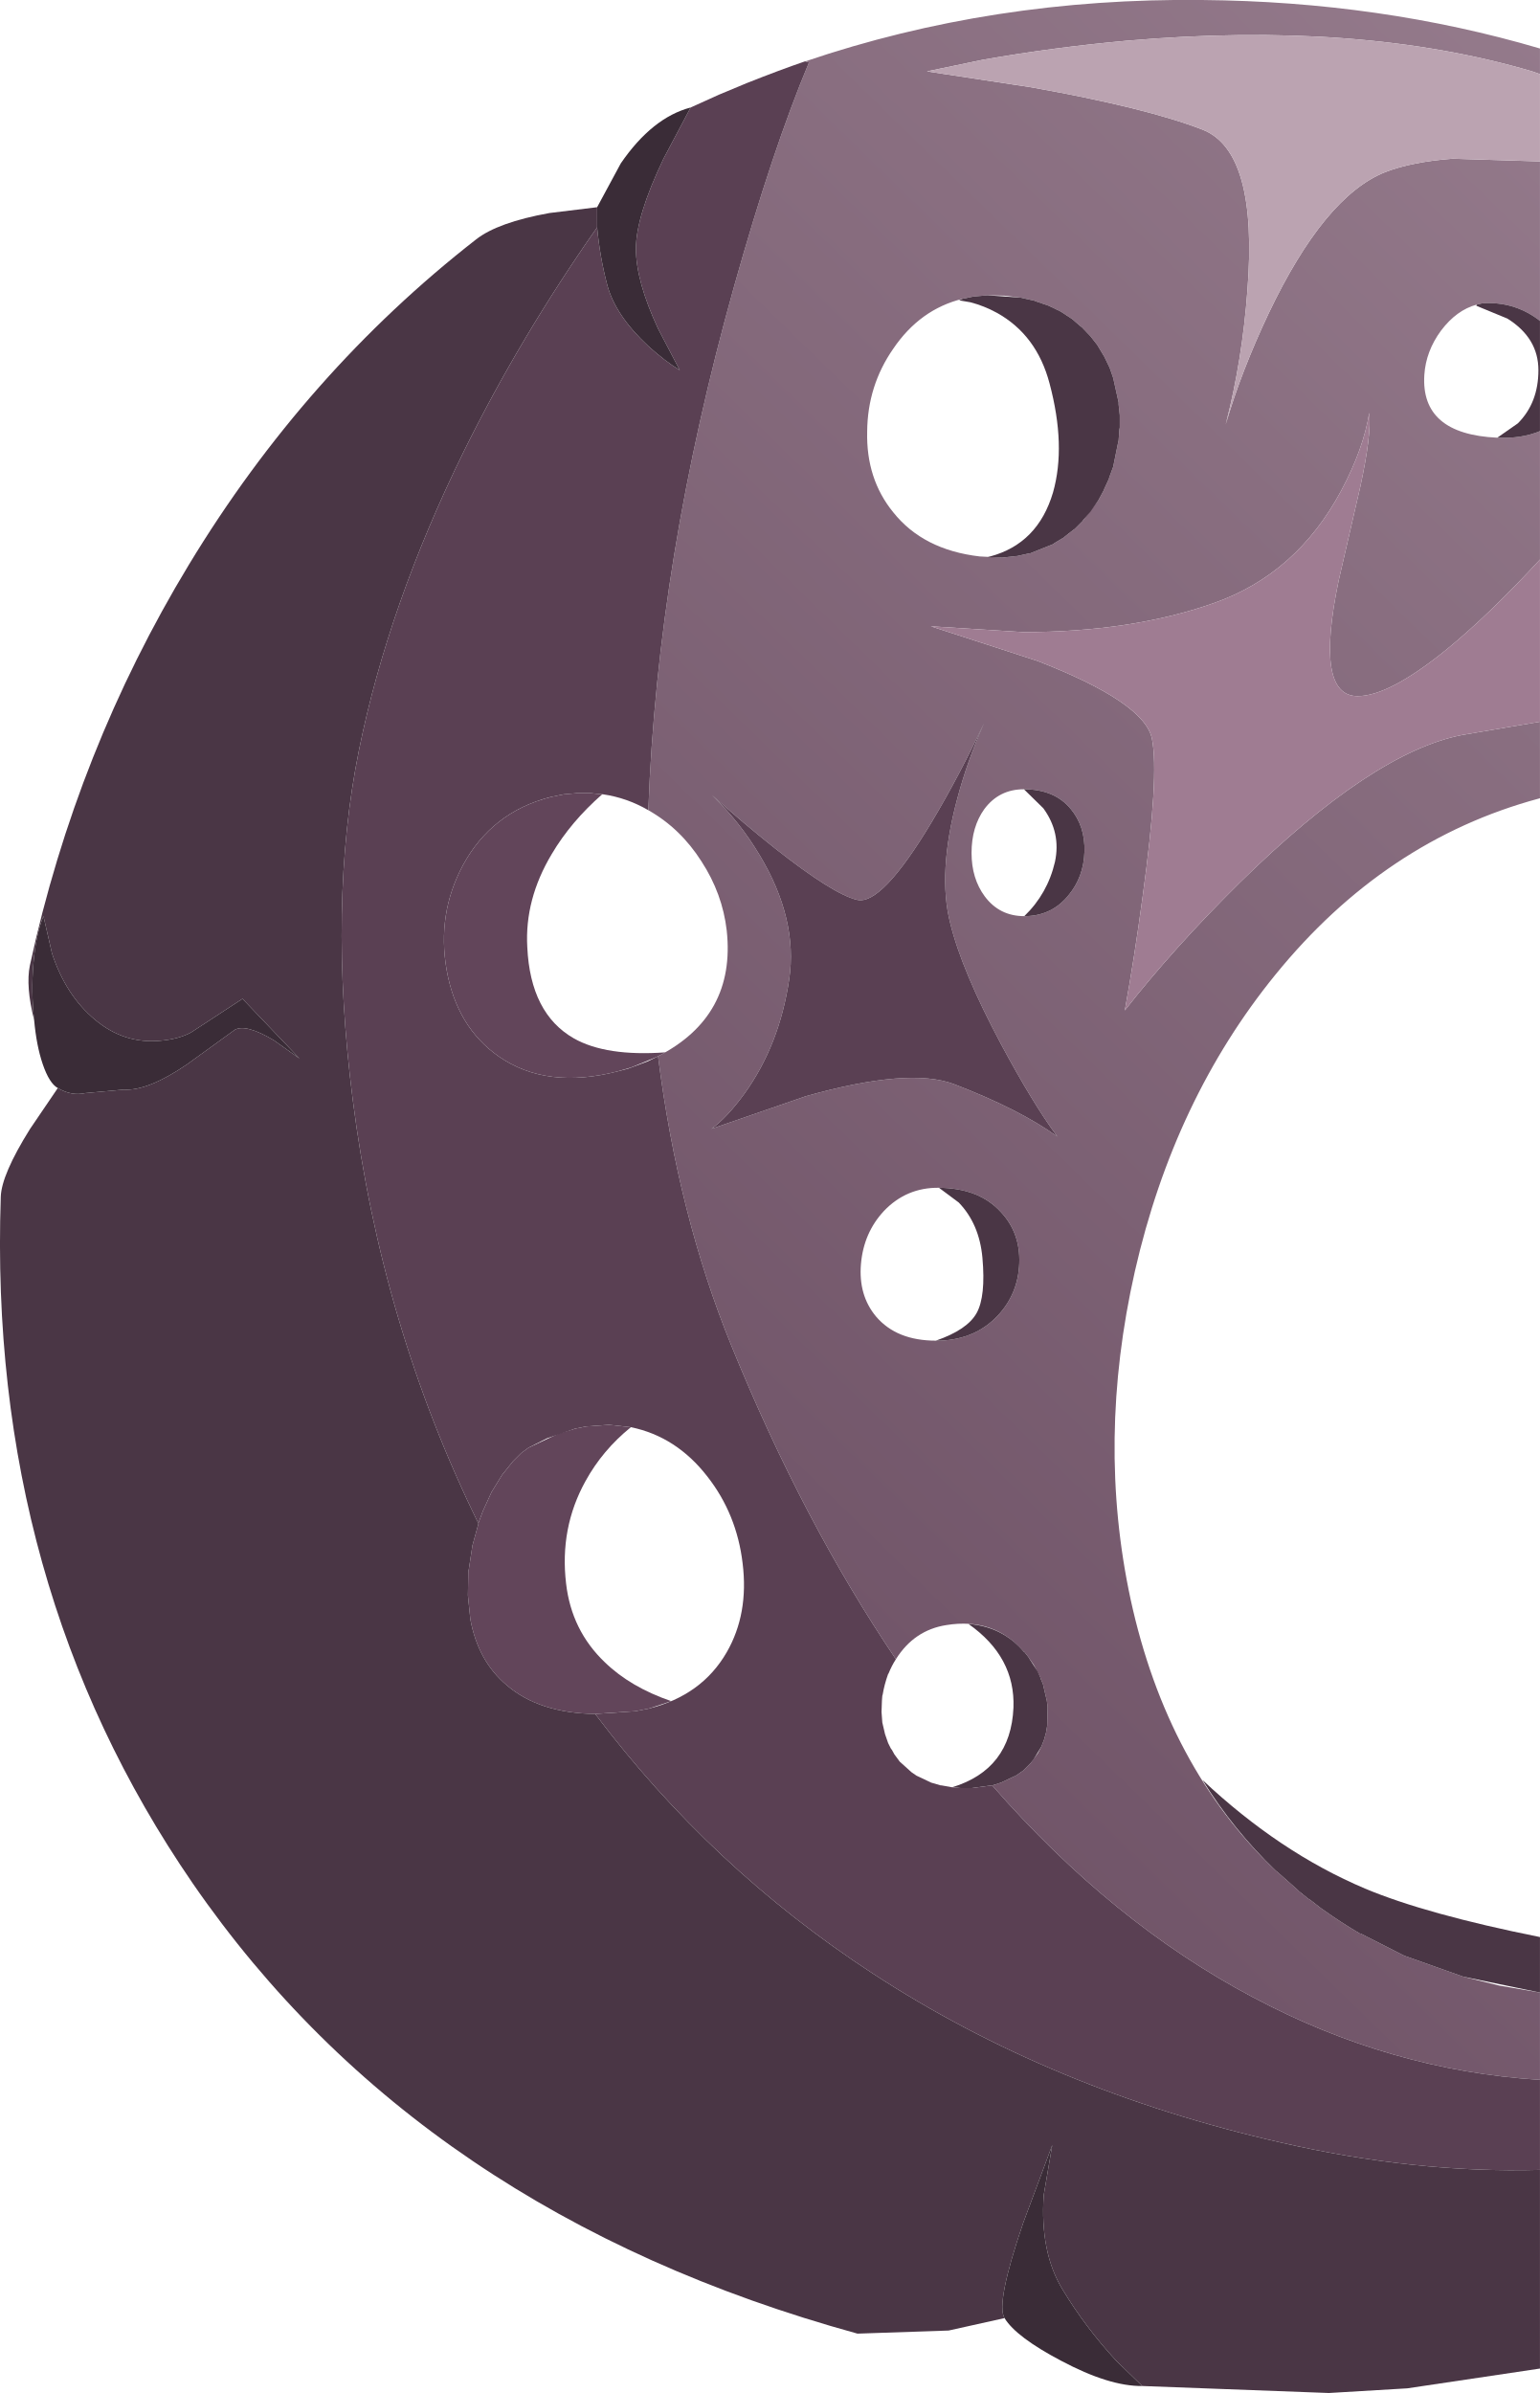
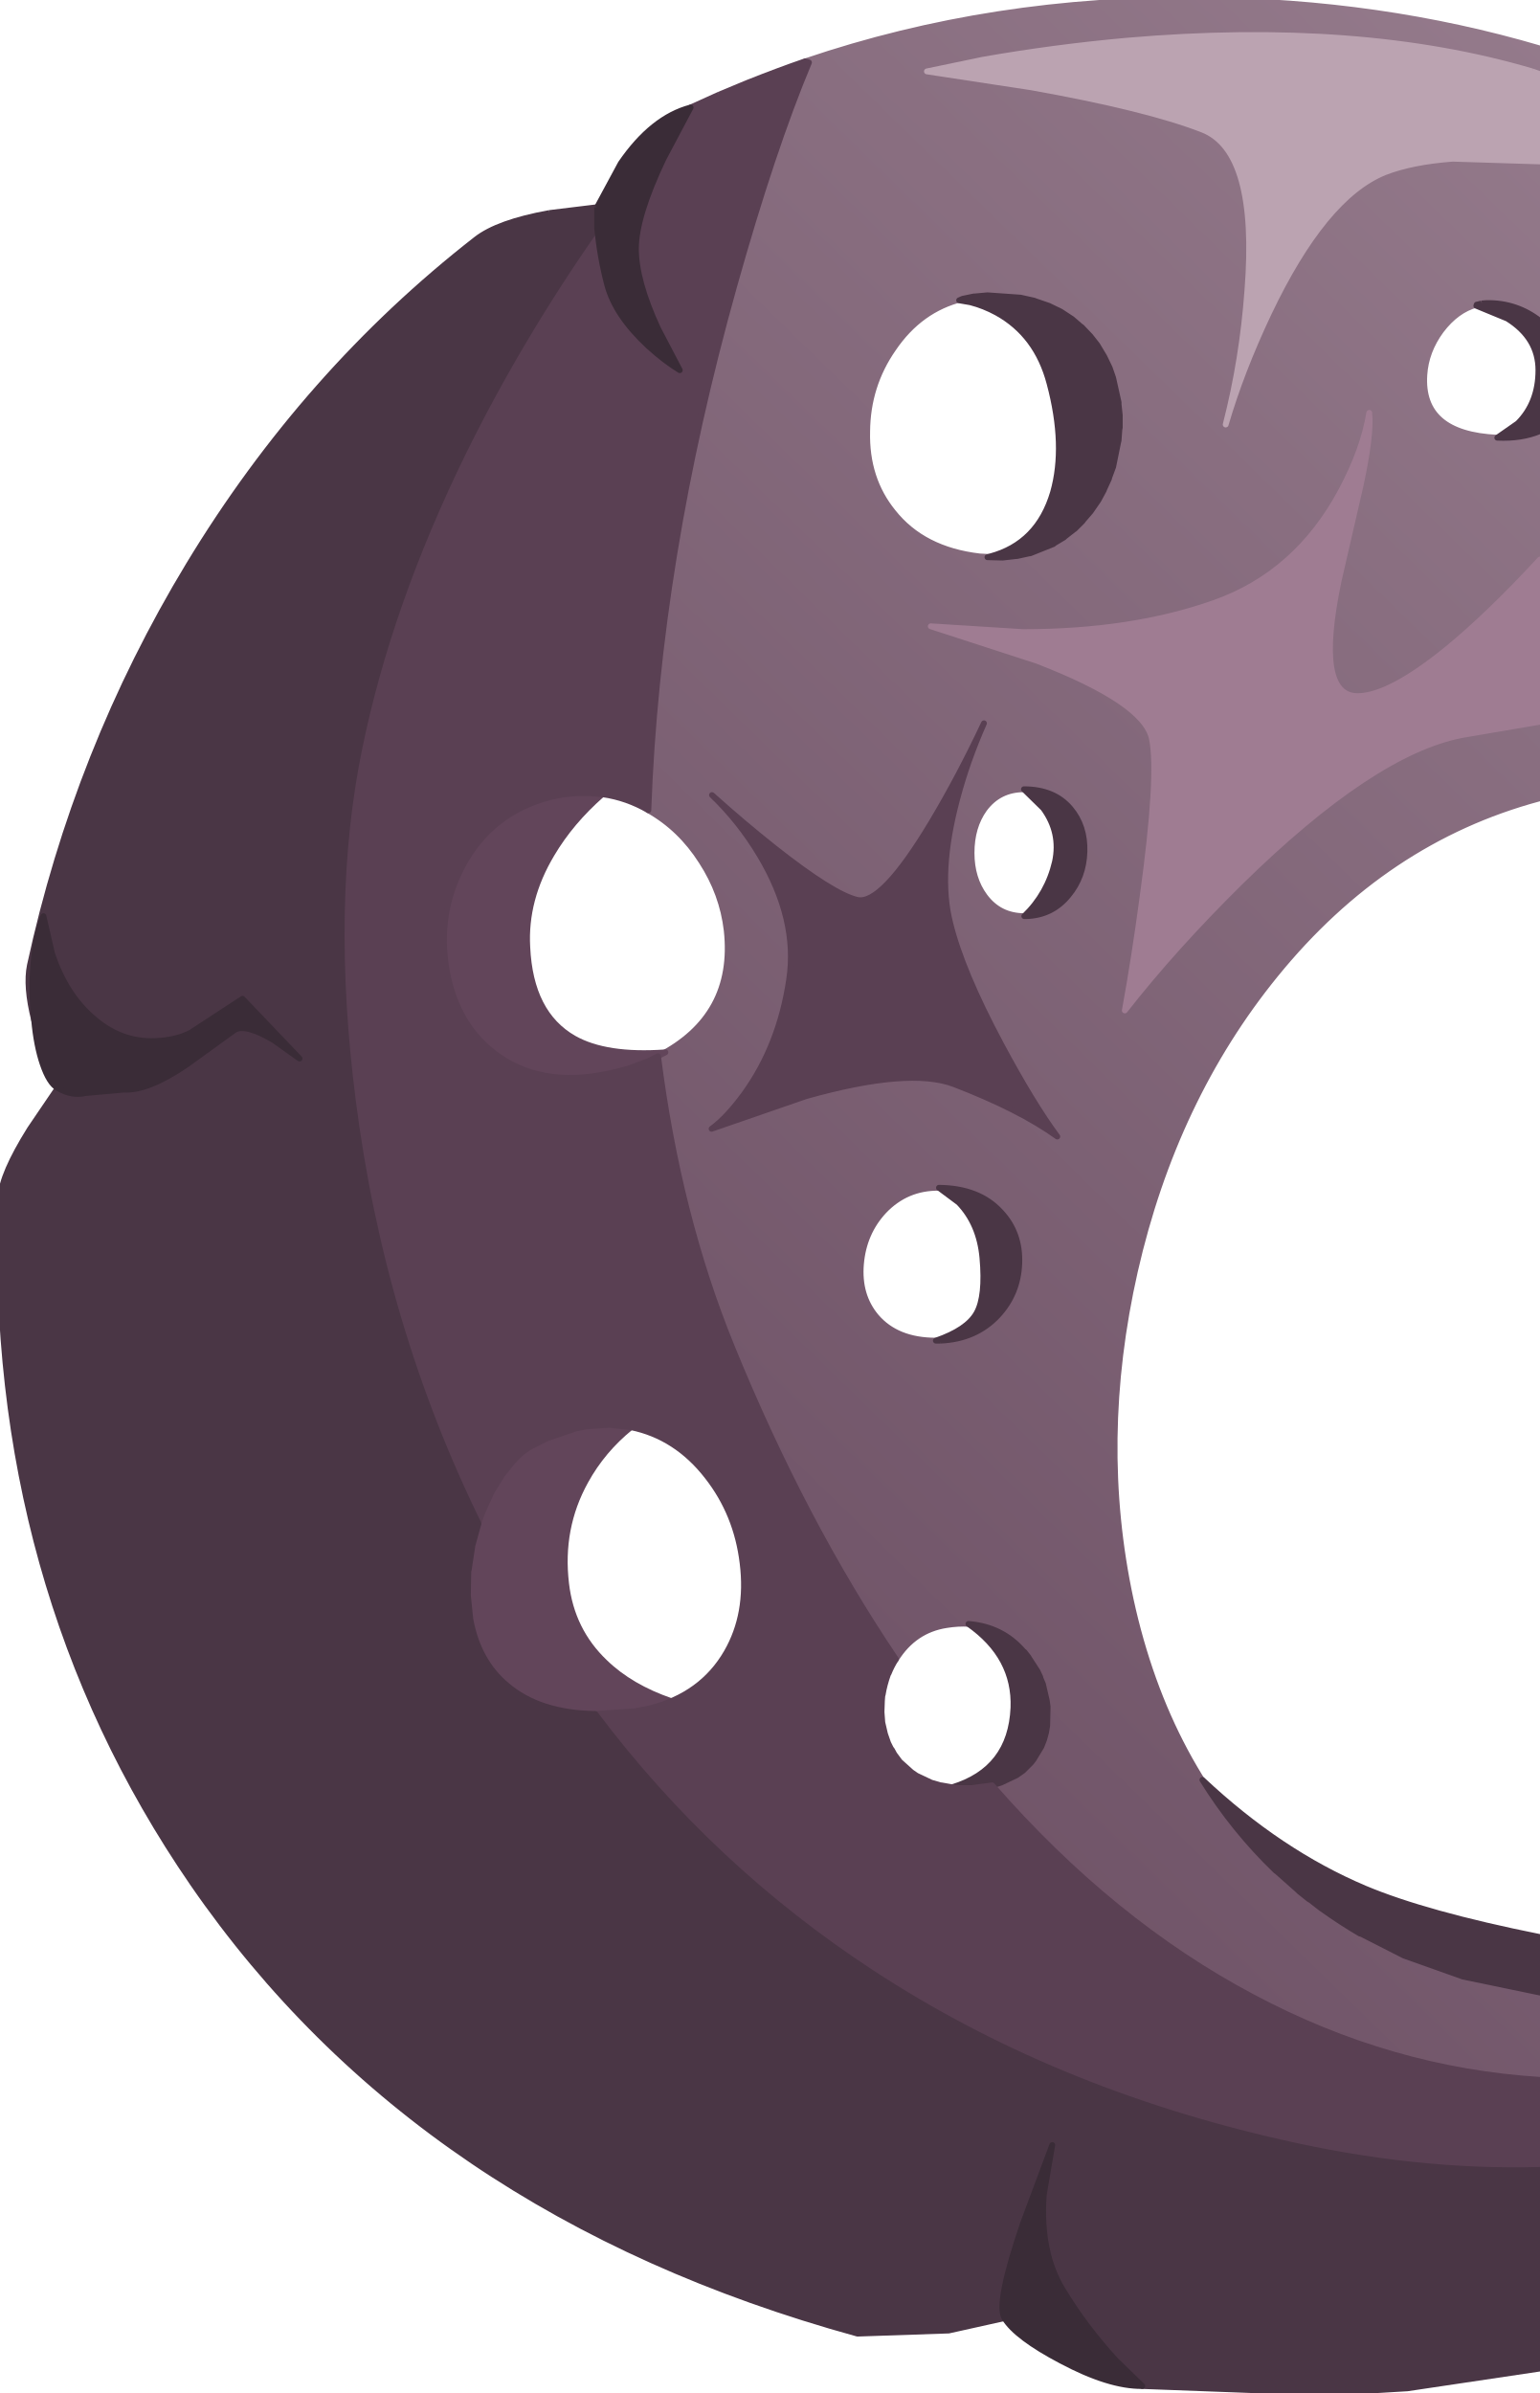
<svg xmlns="http://www.w3.org/2000/svg" xmlns:xlink="http://www.w3.org/1999/xlink" viewBox="0 0 198.45 308.35" preserveAspectRatio="none" height="308.35px" width="198.45px">
  <g transform="matrix(1.0, 0.0, 0.0, 1.0, 0.0, 0.0)">
    <use height="308.35" transform="matrix(1.0, 0.0, 0.0, 1.0, 0.0, 0.0)" width="198.45" xlink:href="#shape0" />
  </g>
  <defs>
    <g id="shape0">
-       <path d="M120.6 172.75 L121.2 172.75 Q125.75 172.55 128.6 169.5 131.2 166.7 131.35 162.8 131.5 158.85 128.95 156.15 126.15 153.1 121.0 153.05 116.8 153.0 113.9 156.05 111.3 158.85 110.95 162.85 110.6 166.9 112.9 169.65 115.55 172.75 120.6 172.75 M131.95 101.7 Q128.75 101.7 126.85 104.25 125.2 106.55 125.2 109.9 125.2 113.2 126.9 115.5 128.8 118.05 132.0 118.05 L132.25 118.05 Q135.6 117.95 137.7 115.35 139.65 113.0 139.75 109.75 139.85 106.45 137.95 104.2 135.85 101.7 131.95 101.7 M120.05 105.95 Q113.6 116.7 110.45 115.95 107.4 115.25 99.85 109.3 95.75 106.05 91.75 102.45 95.3 105.85 97.9 110.2 102.85 118.45 101.7 126.2 100.45 134.65 95.95 140.9 93.7 144.0 91.7 145.45 L103.85 141.25 Q117.15 137.5 122.95 139.7 131.4 142.95 136.25 146.45 133.1 142.2 129.0 134.55 123.95 125.1 122.45 118.95 120.8 112.5 123.35 102.95 124.65 98.05 126.8 93.2 123.55 100.1 120.05 105.95 M135.15 39.4 L133.4 38.8 133.3 38.75 131.5 38.35 131.45 38.35 129.45 38.1 127.25 38.05 125.6 38.2 125.5 38.2 124.05 38.5 Q118.55 39.85 115.1 44.95 111.8 49.7 111.75 55.6 111.6 61.7 115.1 66.0 118.95 70.85 126.25 71.7 L129.15 71.85 129.2 71.85 130.95 71.65 131.05 71.65 132.65 71.3 132.75 71.3 135.75 70.1 135.85 70.0 137.1 69.25 137.2 69.15 138.35 68.25 138.5 68.15 139.5 67.15 141.55 64.45 142.25 63.15 142.3 63.0 142.9 61.7 142.95 61.5 143.45 60.15 144.1 56.95 144.15 56.75 144.25 55.35 144.3 55.1 144.3 53.5 144.15 52.1 144.15 51.85 143.45 48.7 143.0 47.4 142.3 45.95 141.4 44.45 140.5 43.3 140.4 43.2 139.4 42.15 139.25 42.05 138.15 41.1 136.7 40.15 135.15 39.4 M198.45 6.25 L198.45 9.55 197.45 9.2 Q175.25 2.65 145.15 5.25 135.75 6.1 126.65 7.7 L119.45 9.2 132.9 11.25 Q147.75 13.9 154.95 16.7 162.15 19.5 160.75 37.4 160.1 46.35 157.95 54.7 159.95 47.85 163.5 40.35 170.65 25.35 178.45 22.2 181.9 20.85 187.2 20.45 L198.45 20.8 198.45 41.35 Q195.45 39.0 191.6 39.05 L190.95 39.1 190.35 39.25 190.3 39.25 Q187.7 39.95 185.7 42.6 183.75 45.25 183.55 48.3 183.05 55.95 192.95 56.4 196.05 56.55 198.45 55.55 L198.45 72.1 Q191.85 79.25 186.4 83.7 179.0 89.7 174.95 89.7 169.4 89.7 172.5 74.85 L175.3 62.7 Q176.75 56.0 176.45 53.2 175.7 57.85 172.85 63.2 167.1 73.95 156.45 77.7 145.85 81.45 131.85 81.45 L119.95 80.7 133.65 85.15 Q147.5 90.5 148.45 95.2 149.4 99.9 147.25 115.5 146.2 123.35 144.95 130.2 151.2 122.2 159.75 113.75 176.9 96.9 188.45 94.7 L198.45 93.0 198.45 102.85 198.3 102.9 Q178.45 108.25 164.35 125.6 151.3 141.65 146.25 163.8 141.3 185.65 145.7 206.1 150.4 227.7 164.4 241.05 L164.55 241.15 167.2 243.5 167.4 243.7 168.65 244.7 168.9 244.85 170.25 245.9 170.4 246.0 Q172.85 247.75 175.25 249.15 L175.35 249.15 180.95 252.0 188.55 254.7 193.2 255.85 198.45 256.75 198.45 268.0 Q179.2 266.8 161.45 257.35 143.3 247.75 127.85 230.05 L127.9 230.05 129.0 229.7 131.0 228.75 131.85 228.15 132.85 227.15 133.75 225.9 134.2 225.05 134.55 224.15 134.8 223.25 134.95 222.35 135.0 220.1 135.0 219.9 134.9 219.15 134.4 217.0 134.1 216.3 134.05 216.1 133.2 214.5 132.6 213.65 132.55 213.55 132.0 212.85 131.95 212.85 Q128.1 208.4 121.95 209.4 117.8 210.05 115.45 213.8 103.5 196.1 94.25 173.4 87.4 156.6 84.8 136.1 94.85 130.95 93.65 119.9 93.1 115.15 90.4 111.0 87.7 106.75 83.55 104.4 84.7 72.2 94.6 36.9 99.55 19.25 104.25 8.05 L103.8 7.9 Q127.95 -0.3 154.9 0.0 177.9 0.2 198.45 6.25" fill="url(#gradient0)" fill-rule="evenodd" stroke="none" />
-       <path d="M78.55 183.6 L81.3 183.9 Q77.65 186.85 75.45 190.85 72.1 196.9 72.95 204.05 73.65 210.1 77.95 214.2 81.25 217.4 86.5 219.2 L83.65 220.15 81.85 220.5 76.7 220.85 Q69.5 220.75 65.3 217.15 61.6 214.05 60.6 208.6 L60.6 208.55 60.3 205.6 60.3 205.45 60.35 202.45 60.4 202.3 60.85 199.35 60.85 199.25 61.65 196.35 61.65 196.25 62.25 194.65 62.3 194.55 63.35 192.25 64.7 190.05 66.1 188.3 67.15 187.25 68.1 186.55 72.05 184.7 73.8 184.2 74.05 184.1 75.55 183.8 78.4 183.6 78.55 183.6" fill="#62455a" fill-rule="evenodd" stroke="none" />
-       <path d="M57.55 124.95 Q56.3 117.75 59.65 111.5 63.35 104.65 70.95 102.7 L72.65 102.35 72.7 102.35 74.35 102.2 74.4 102.2 75.8 102.2 76.05 102.2 77.6 102.35 Q73.55 105.9 71.1 110.05 67.6 115.9 67.95 122.05 68.35 130.6 73.95 133.8 78.1 136.15 85.75 135.6 L84.6 136.2 81.2 137.6 81.15 137.6 79.6 138.05 Q70.45 140.4 64.3 136.15 58.85 132.35 57.55 124.95" fill="#62455a" fill-rule="evenodd" stroke="none" />
-       <path d="M175.35 249.15 L175.25 249.15 Q172.85 247.75 170.4 246.0 L170.25 245.9 168.9 244.85 168.65 244.7 167.4 243.7 167.2 243.5 164.55 241.15 164.4 241.05 Q158.95 235.8 154.95 229.35 164.9 238.7 175.9 243.35 183.75 246.65 198.45 249.6 L198.45 256.75 188.55 254.7 180.95 252.0 175.35 249.15" fill="#4a3645" fill-rule="evenodd" stroke="none" />
-       <path d="M121.2 172.75 L120.6 172.75 Q124.65 171.35 125.85 169.2 127.05 167.05 126.6 162.05 126.2 157.7 123.55 154.95 L121.0 153.05 Q126.15 153.1 128.95 156.15 131.5 158.85 131.35 162.8 131.2 166.7 128.6 169.5 125.75 172.55 121.2 172.75" fill="#4a3645" fill-rule="evenodd" stroke="none" />
-       <path d="M131.95 212.85 L132.0 212.85 132.55 213.55 132.6 213.65 133.7 215.35 134.05 216.1 134.1 216.3 134.4 217.0 134.9 219.15 135.0 219.9 135.0 220.1 134.95 222.35 134.8 223.25 134.55 224.15 134.2 225.05 133.2 226.7 132.85 227.15 131.85 228.15 131.0 228.75 129.0 229.7 127.9 230.05 127.85 230.05 125.25 230.4 123.8 230.4 122.7 230.3 Q130.25 228.0 130.6 220.05 130.85 213.5 124.8 209.25 129.2 209.6 131.95 212.85" fill="#4a3645" fill-rule="evenodd" stroke="none" />
-       <path d="M133.4 38.8 L135.15 39.4 136.7 40.15 138.15 41.1 139.25 42.05 139.4 42.15 140.4 43.2 140.5 43.3 141.4 44.45 142.3 45.95 143.0 47.4 143.45 48.7 144.15 51.85 144.15 52.1 144.3 53.5 144.3 55.1 144.25 55.35 144.15 56.75 144.1 56.95 143.45 60.15 142.95 61.5 142.9 61.7 142.3 63.0 142.25 63.15 141.55 64.45 140.55 65.9 139.6 67.0 139.5 67.15 138.5 68.15 138.35 68.25 137.2 69.15 137.1 69.25 135.85 70.0 135.75 70.1 132.75 71.3 132.65 71.3 131.05 71.65 130.95 71.65 129.2 71.85 127.25 71.8 127.6 71.7 Q133.75 70.05 135.7 63.45 137.4 57.45 135.25 49.4 133.6 43.15 128.45 40.3 126.8 39.4 125.05 38.95 L123.6 38.7 124.05 38.5 125.5 38.2 125.6 38.2 127.25 38.05 131.5 38.35 133.3 38.75 133.4 38.8" fill="#4a3645" fill-rule="evenodd" stroke="none" />
-       <path d="M190.95 39.1 L191.6 39.05 Q195.45 39.0 198.45 41.35 L198.45 55.55 Q196.05 56.55 192.95 56.4 L195.6 54.55 Q198.25 51.9 198.25 47.7 198.25 43.55 194.25 41.05 L190.25 39.4 190.3 39.25 190.35 39.25 190.95 39.1" fill="#4a3645" fill-rule="evenodd" stroke="none" />
-       <path d="M135.95 111.05 Q136.75 107.3 134.45 104.15 L131.95 101.7 Q135.85 101.7 137.95 104.2 139.85 106.45 139.75 109.75 139.65 113.0 137.7 115.35 135.6 117.95 132.25 118.05 L132.0 118.05 Q135.0 115.15 135.95 111.05" fill="#4a3645" fill-rule="evenodd" stroke="none" />
-       <path d="M92.65 12.2 L96.25 10.7 Q100.4 9.05 103.75 7.9 L104.25 8.05 Q99.55 19.25 94.6 36.9 84.7 72.2 83.55 104.4 80.8 102.8 77.7 102.35 L77.6 102.35 76.1 102.2 75.8 102.2 74.45 102.2 74.35 102.2 72.7 102.35 72.65 102.35 70.95 102.7 Q63.35 104.65 59.65 111.5 56.3 117.75 57.55 124.95 58.85 132.35 64.3 136.15 70.45 140.4 79.6 138.05 L80.95 137.7 83.5 136.75 84.8 136.1 Q87.4 156.6 94.25 173.4 103.5 196.1 115.45 213.8 114.9 214.65 114.5 215.65 L114.45 215.7 Q113.95 217.1 113.75 218.35 L113.7 218.5 113.65 219.15 113.6 220.6 113.7 221.95 114.05 223.45 114.45 224.6 114.8 225.3 114.95 225.5 115.25 226.05 115.95 227.0 117.45 228.35 118.1 228.8 120.0 229.7 121.2 230.05 121.3 230.05 122.7 230.3 122.75 230.3 123.65 230.4 125.25 230.4 127.85 230.05 Q143.3 247.75 161.45 257.35 179.2 266.8 198.45 268.0 L198.45 279.6 Q182.3 280.05 164.95 276.05 135.5 269.35 112.4 254.25 91.65 240.7 76.7 220.85 L81.85 220.5 83.65 220.15 Q90.45 218.45 93.65 212.9 96.5 207.95 95.7 201.45 94.95 195.1 91.15 190.25 87.15 185.1 81.3 183.9 L78.55 183.6 78.4 183.6 75.55 183.8 74.05 184.1 73.8 184.2 70.45 185.35 68.1 186.55 67.15 187.25 66.1 188.3 64.7 190.05 63.35 192.25 62.3 194.55 62.25 194.65 61.65 196.25 61.65 196.3 Q49.15 170.85 45.45 141.65 42.25 116.45 46.25 96.7 50.05 77.95 59.75 58.2 67.0 43.5 76.95 29.3 77.3 33.1 78.25 36.7 79.3 40.65 83.55 44.6 85.7 46.55 87.6 47.7 L84.8 42.35 Q81.95 36.2 81.95 32.05 81.95 27.9 85.5 20.45 L89.0 13.85 92.65 12.2" fill="#5a4053" fill-rule="evenodd" stroke="none" />
-       <path d="M70.8 27.45 L76.95 26.7 76.95 29.3 Q67.0 43.5 59.75 58.2 50.05 77.95 46.25 96.7 42.25 116.45 45.45 141.65 49.15 170.85 61.65 196.3 L61.65 196.35 60.85 199.25 60.85 199.35 60.4 202.3 60.35 202.45 60.3 205.45 60.3 205.6 60.6 208.55 60.6 208.6 Q61.6 214.05 65.3 217.15 69.5 220.75 76.7 220.85 91.65 240.7 112.4 254.25 135.5 269.35 164.95 276.05 182.3 280.05 198.45 279.6 L198.45 305.2 181.35 307.75 171.25 308.35 147.2 307.45 143.8 304.15 Q139.85 299.85 136.95 295.05 134.0 290.25 134.5 282.85 L135.6 276.4 131.85 286.45 Q128.3 296.85 129.45 298.7 L122.25 300.3 110.5 300.7 Q54.15 285.2 24.85 242.7 -1.6 204.25 0.1 154.2 0.2 151.35 3.85 145.5 L7.45 140.2 Q9.2 141.25 11.0 140.85 L15.95 140.4 Q19.05 140.6 24.1 137.15 L30.25 132.7 Q31.7 131.9 35.3 134.05 L38.6 136.4 31.25 128.7 24.6 133.05 Q23.0 133.9 20.7 134.1 16.0 134.55 12.25 131.4 8.5 128.3 6.7 122.85 L5.6 118.05 Q4.6 120.45 4.3 124.25 4.0 127.75 4.4 131.45 3.3 127.1 3.85 124.4 9.85 96.7 24.35 72.75 39.35 48.0 61.35 30.85 64.15 28.65 70.8 27.45" fill="#4a3645" fill-rule="evenodd" stroke="none" />
-       <path d="M76.95 26.7 L80.0 21.05 Q84.05 15.15 89.0 13.85 L85.5 20.45 Q81.95 27.9 81.95 32.05 81.95 36.2 84.8 42.35 L87.6 47.7 Q85.7 46.55 83.55 44.6 79.3 40.65 78.25 36.7 77.3 33.1 76.95 29.3 L76.95 26.7" fill="#3a2c37" fill-rule="evenodd" stroke="none" />
-       <path d="M4.3 124.25 Q4.6 120.45 5.6 118.05 L6.7 122.85 Q8.5 128.3 12.25 131.4 16.0 134.55 20.7 134.1 23.0 133.9 24.6 133.05 L31.25 128.7 38.6 136.4 35.3 134.05 Q31.7 131.9 30.25 132.7 L24.1 137.15 Q19.05 140.6 15.95 140.4 L11.0 140.85 Q9.2 141.25 7.45 140.2 6.35 139.6 5.5 137.1 4.7 134.75 4.4 131.45 4.0 127.75 4.3 124.25" fill="#3a2c37" fill-rule="evenodd" stroke="none" />
-       <path d="M136.95 295.05 Q139.85 299.85 143.8 304.15 L147.2 307.45 Q142.95 307.5 136.75 304.2 130.95 301.15 129.45 298.7 128.3 296.85 131.85 286.45 L135.6 276.4 134.5 282.85 Q134.0 290.25 136.95 295.05" fill="#3a2c37" fill-rule="evenodd" stroke="none" />
-       <path d="M197.45 9.2 L198.45 9.55 198.45 20.8 187.2 20.45 Q181.9 20.85 178.45 22.2 170.65 25.35 163.5 40.35 159.95 47.85 157.95 54.7 160.1 46.35 160.75 37.4 162.15 19.5 154.95 16.7 147.75 13.9 132.9 11.25 L119.45 9.2 126.65 7.7 Q135.75 6.1 145.15 5.25 175.25 2.65 197.45 9.2" fill="#bba3b1" fill-rule="evenodd" stroke="none" />
-       <path d="M172.85 63.2 Q175.7 57.85 176.45 53.2 176.75 56.0 175.3 62.7 L172.5 74.85 Q169.4 89.7 174.95 89.7 179.0 89.7 186.4 83.7 191.85 79.25 198.45 72.1 L198.45 93.0 188.45 94.7 Q176.9 96.9 159.75 113.75 151.2 122.2 144.95 130.2 146.2 123.35 147.25 115.5 149.4 99.9 148.45 95.2 147.5 90.5 133.65 85.15 L119.95 80.7 131.85 81.45 Q145.85 81.45 156.45 77.7 167.1 73.95 172.85 63.2" fill="#9f7c92" fill-rule="evenodd" stroke="none" />
-       <path d="M110.45 115.95 Q113.6 116.7 120.05 105.95 123.55 100.1 126.8 93.2 124.65 98.05 123.35 102.95 120.8 112.5 122.45 118.95 123.95 125.1 129.0 134.55 133.1 142.2 136.25 146.45 131.4 142.95 122.95 139.7 117.15 137.5 103.85 141.25 L91.7 145.45 Q93.7 144.0 95.95 140.9 100.45 134.65 101.7 126.2 102.85 118.45 97.9 110.2 95.3 105.85 91.75 102.45 95.75 106.05 99.85 109.3 107.4 115.25 110.45 115.95" fill="#5a4053" fill-rule="evenodd" stroke="none" />
+       <path d="M120.6 172.75 L121.2 172.75 Q125.75 172.55 128.6 169.5 131.2 166.7 131.35 162.8 131.5 158.85 128.95 156.15 126.15 153.1 121.0 153.05 116.8 153.0 113.9 156.05 111.3 158.85 110.95 162.85 110.6 166.9 112.9 169.65 115.55 172.75 120.6 172.75 M131.95 101.7 Q128.75 101.7 126.85 104.25 125.2 106.55 125.2 109.9 125.2 113.2 126.9 115.5 128.8 118.05 132.0 118.05 L132.25 118.05 Q135.6 117.95 137.7 115.35 139.65 113.0 139.75 109.75 139.85 106.45 137.95 104.2 135.85 101.7 131.95 101.7 M120.05 105.95 Q113.6 116.7 110.45 115.95 107.4 115.25 99.85 109.3 95.75 106.05 91.75 102.45 95.3 105.85 97.9 110.2 102.85 118.45 101.7 126.2 100.45 134.65 95.95 140.9 93.7 144.0 91.7 145.45 L103.85 141.25 Q117.15 137.5 122.95 139.7 131.4 142.95 136.25 146.45 133.1 142.2 129.0 134.55 123.95 125.1 122.45 118.95 120.8 112.5 123.35 102.95 124.65 98.05 126.8 93.2 123.55 100.1 120.05 105.95 M135.15 39.4 L133.4 38.8 133.3 38.75 131.5 38.35 131.45 38.35 129.45 38.1 127.25 38.05 125.6 38.2 125.5 38.2 124.05 38.5 Q118.55 39.85 115.1 44.95 111.8 49.7 111.75 55.6 111.6 61.7 115.1 66.0 118.95 70.85 126.25 71.7 L129.15 71.85 129.2 71.85 130.95 71.65 131.05 71.65 132.65 71.3 132.75 71.3 135.75 70.1 135.85 70.0 137.1 69.25 137.2 69.15 138.35 68.25 138.5 68.15 139.5 67.15 141.55 64.45 142.25 63.15 142.3 63.0 142.9 61.7 142.95 61.5 143.45 60.15 144.1 56.95 144.15 56.75 144.25 55.35 144.3 55.1 144.3 53.5 144.15 52.1 144.15 51.85 143.45 48.7 143.0 47.4 142.3 45.95 141.4 44.45 140.5 43.3 140.4 43.2 139.4 42.15 139.25 42.05 138.15 41.1 136.7 40.15 135.15 39.4 M198.45 6.25 L198.45 9.55 197.45 9.2 Q175.25 2.65 145.15 5.25 135.75 6.1 126.65 7.7 L119.45 9.2 132.9 11.25 Q147.75 13.9 154.95 16.7 162.15 19.5 160.75 37.4 160.1 46.35 157.95 54.7 159.95 47.85 163.5 40.35 170.65 25.35 178.45 22.2 181.9 20.85 187.2 20.45 L198.45 20.8 198.45 41.35 Q195.45 39.0 191.6 39.05 L190.95 39.1 190.35 39.25 190.3 39.25 Q187.7 39.95 185.7 42.6 183.75 45.25 183.55 48.3 183.05 55.95 192.95 56.4 196.05 56.55 198.45 55.55 L198.45 72.1 Q191.85 79.25 186.4 83.7 179.0 89.7 174.95 89.7 169.4 89.7 172.5 74.85 L175.3 62.7 Q176.75 56.0 176.45 53.2 175.7 57.85 172.85 63.2 167.1 73.95 156.45 77.7 145.85 81.45 131.85 81.45 L119.95 80.7 133.65 85.15 Q147.5 90.5 148.45 95.2 149.4 99.9 147.25 115.5 146.2 123.35 144.95 130.2 151.2 122.2 159.75 113.75 176.9 96.9 188.45 94.7 L198.45 93.0 198.45 102.85 198.3 102.9 Q178.45 108.25 164.35 125.6 151.3 141.65 146.25 163.8 141.3 185.65 145.7 206.1 150.4 227.7 164.4 241.05 L164.55 241.15 167.2 243.5 167.4 243.7 168.65 244.7 168.9 244.85 170.25 245.9 170.4 246.0 Q172.85 247.75 175.25 249.15 L175.35 249.15 180.95 252.0 188.55 254.7 193.2 255.85 198.45 256.75 198.45 268.0 Q179.2 266.8 161.45 257.35 143.3 247.75 127.85 230.05 L127.9 230.05 129.0 229.7 131.0 228.75 131.85 228.15 132.85 227.15 133.75 225.9 134.2 225.05 134.55 224.15 134.8 223.25 134.95 222.35 135.0 220.1 135.0 219.9 134.9 219.15 134.4 217.0 134.1 216.3 134.05 216.1 133.2 214.5 132.6 213.65 132.55 213.55 132.0 212.85 131.95 212.85 Q128.1 208.4 121.95 209.4 117.8 210.05 115.45 213.8 103.5 196.1 94.25 173.4 87.4 156.6 84.8 136.1 94.85 130.95 93.65 119.9 93.1 115.15 90.4 111.0 87.7 106.75 83.55 104.4 84.7 72.2 94.6 36.9 99.55 19.25 104.25 8.05 L103.8 7.9 Q127.95 -0.3 154.9 0.0 177.9 0.2 198.45 6.25" fill="url(#gradient0)" fill-rule="evenodd" stroke="url(#gradient0)" stroke-width="0.75" stroke-linejoin="round" vector-effect="non-scaling-stroke" />
+       <path d="M78.55 183.6 L81.3 183.9 Q77.65 186.85 75.45 190.85 72.1 196.9 72.95 204.05 73.65 210.1 77.95 214.2 81.25 217.4 86.5 219.2 L83.65 220.15 81.85 220.5 76.7 220.85 Q69.5 220.75 65.3 217.15 61.6 214.05 60.6 208.6 L60.6 208.55 60.3 205.6 60.3 205.45 60.35 202.45 60.4 202.3 60.85 199.35 60.85 199.25 61.65 196.35 61.65 196.25 62.25 194.65 62.3 194.55 63.35 192.25 64.7 190.05 66.1 188.3 67.15 187.25 68.1 186.55 72.05 184.7 73.8 184.2 74.05 184.1 75.55 183.8 78.4 183.6 78.55 183.6" fill="#62455a" fill-rule="evenodd" stroke="#62455a" stroke-width="0.75" stroke-linejoin="round" vector-effect="non-scaling-stroke" />
+       <path d="M57.55 124.95 Q56.3 117.75 59.65 111.5 63.35 104.65 70.95 102.7 L72.65 102.35 72.7 102.35 74.35 102.2 74.4 102.2 75.8 102.2 76.05 102.2 77.6 102.35 Q73.55 105.9 71.1 110.05 67.6 115.9 67.95 122.05 68.35 130.6 73.95 133.8 78.1 136.15 85.75 135.6 L84.6 136.2 81.2 137.6 81.15 137.6 79.6 138.05 Q70.45 140.4 64.3 136.15 58.85 132.35 57.55 124.95" fill="#62455a" fill-rule="evenodd" stroke="#62455a" stroke-width="0.75" stroke-linejoin="round" vector-effect="non-scaling-stroke" />
+       <path d="M175.35 249.15 L175.25 249.15 Q172.85 247.75 170.4 246.0 L170.25 245.9 168.9 244.85 168.65 244.7 167.4 243.7 167.2 243.5 164.55 241.15 164.4 241.05 Q158.95 235.8 154.95 229.35 164.9 238.7 175.9 243.35 183.75 246.65 198.45 249.6 L198.45 256.75 188.55 254.7 180.95 252.0 175.35 249.15" fill="#4a3645" fill-rule="evenodd" stroke="#4a3645" stroke-width="0.75" stroke-linejoin="round" vector-effect="non-scaling-stroke" />
+       <path d="M121.2 172.75 L120.6 172.75 Q124.65 171.35 125.85 169.2 127.05 167.05 126.6 162.05 126.2 157.7 123.55 154.95 L121.0 153.05 Q126.15 153.1 128.95 156.15 131.5 158.85 131.35 162.8 131.2 166.7 128.6 169.5 125.75 172.55 121.2 172.75" fill="#4a3645" fill-rule="evenodd" stroke="#4a3645" stroke-width="0.75" stroke-linejoin="round" vector-effect="non-scaling-stroke" />
+       <path d="M131.95 212.85 L132.0 212.85 132.55 213.55 132.6 213.65 133.7 215.35 134.05 216.1 134.1 216.3 134.4 217.0 134.9 219.15 135.0 219.9 135.0 220.1 134.95 222.35 134.8 223.25 134.55 224.15 134.2 225.05 133.2 226.7 132.85 227.15 131.85 228.15 131.0 228.75 129.0 229.7 127.9 230.05 127.85 230.05 125.25 230.4 123.8 230.4 122.7 230.3 Q130.25 228.0 130.6 220.05 130.85 213.5 124.8 209.25 129.2 209.6 131.95 212.85" fill="#4a3645" fill-rule="evenodd" stroke="#4a3645" stroke-width="0.75" stroke-linejoin="round" vector-effect="non-scaling-stroke" />
+       <path d="M133.4 38.8 L135.15 39.4 136.7 40.15 138.15 41.1 139.25 42.05 139.4 42.15 140.4 43.2 140.5 43.3 141.4 44.45 142.3 45.95 143.0 47.4 143.45 48.7 144.15 51.85 144.15 52.1 144.3 53.5 144.3 55.1 144.25 55.35 144.15 56.75 144.1 56.95 143.45 60.15 142.95 61.5 142.9 61.7 142.3 63.0 142.25 63.15 141.55 64.45 140.55 65.9 139.6 67.0 139.5 67.15 138.5 68.15 138.35 68.25 137.2 69.15 137.1 69.25 135.85 70.0 135.75 70.1 132.75 71.3 132.65 71.3 131.05 71.65 130.95 71.65 129.2 71.85 127.25 71.8 127.6 71.7 Q133.75 70.05 135.7 63.45 137.4 57.45 135.25 49.4 133.6 43.15 128.45 40.3 126.8 39.4 125.05 38.95 L123.6 38.7 124.05 38.5 125.5 38.2 125.6 38.2 127.25 38.05 131.5 38.35 133.3 38.75 133.4 38.8" fill="#4a3645" fill-rule="evenodd" stroke="#4a3645" stroke-width="0.75" stroke-linejoin="round" vector-effect="non-scaling-stroke" />
+       <path d="M190.95 39.1 L191.6 39.05 Q195.45 39.0 198.45 41.35 L198.45 55.55 Q196.05 56.55 192.95 56.4 L195.6 54.55 Q198.25 51.9 198.25 47.7 198.25 43.55 194.25 41.05 L190.25 39.4 190.3 39.25 190.35 39.25 190.95 39.1" fill="#4a3645" fill-rule="evenodd" stroke="#4a3645" stroke-width="0.75" stroke-linejoin="round" vector-effect="non-scaling-stroke" />
+       <path d="M135.95 111.05 Q136.75 107.3 134.45 104.15 L131.95 101.7 Q135.85 101.7 137.95 104.2 139.85 106.45 139.75 109.75 139.65 113.0 137.7 115.35 135.6 117.95 132.25 118.05 L132.0 118.05 Q135.0 115.15 135.95 111.05" fill="#4a3645" fill-rule="evenodd" stroke="#4a3645" stroke-width="0.75" stroke-linejoin="round" vector-effect="non-scaling-stroke" />
+       <path d="M92.65 12.2 L96.25 10.7 Q100.4 9.05 103.75 7.9 L104.25 8.05 Q99.55 19.25 94.6 36.9 84.7 72.2 83.55 104.4 80.8 102.8 77.7 102.35 L77.6 102.35 76.1 102.2 75.8 102.2 74.45 102.2 74.35 102.2 72.7 102.35 72.65 102.35 70.95 102.7 Q63.35 104.65 59.65 111.5 56.3 117.75 57.55 124.95 58.85 132.35 64.3 136.15 70.45 140.4 79.6 138.05 L80.95 137.7 83.5 136.75 84.8 136.1 Q87.4 156.6 94.25 173.4 103.5 196.1 115.45 213.8 114.9 214.65 114.5 215.65 L114.45 215.7 Q113.95 217.1 113.75 218.35 L113.7 218.5 113.65 219.15 113.6 220.6 113.7 221.95 114.05 223.45 114.45 224.6 114.8 225.3 114.95 225.5 115.25 226.05 115.95 227.0 117.45 228.35 118.1 228.8 120.0 229.7 121.2 230.05 121.3 230.05 122.7 230.3 122.75 230.3 123.65 230.4 125.25 230.4 127.85 230.05 Q143.3 247.75 161.45 257.35 179.2 266.8 198.45 268.0 L198.45 279.6 Q182.3 280.05 164.95 276.05 135.5 269.35 112.4 254.25 91.65 240.7 76.7 220.85 L81.85 220.5 83.65 220.15 Q90.45 218.45 93.65 212.9 96.5 207.95 95.7 201.45 94.95 195.1 91.15 190.25 87.15 185.1 81.3 183.9 L78.55 183.6 78.4 183.6 75.55 183.8 74.05 184.1 73.8 184.2 70.45 185.35 68.1 186.55 67.15 187.25 66.1 188.3 64.7 190.05 63.35 192.25 62.3 194.55 62.25 194.65 61.65 196.25 61.65 196.3 Q49.15 170.85 45.45 141.65 42.25 116.45 46.25 96.7 50.05 77.95 59.75 58.2 67.0 43.5 76.95 29.3 77.3 33.1 78.25 36.7 79.3 40.65 83.55 44.6 85.7 46.55 87.6 47.7 L84.8 42.35 Q81.95 36.2 81.95 32.05 81.95 27.9 85.5 20.45 L89.0 13.85 92.65 12.2" fill="#5a4053" fill-rule="evenodd" stroke="#5a4053" stroke-width="0.75" stroke-linejoin="round" vector-effect="non-scaling-stroke" />
+       <path d="M70.8 27.45 L76.95 26.7 76.95 29.3 Q67.0 43.5 59.75 58.2 50.05 77.95 46.25 96.7 42.25 116.45 45.45 141.65 49.15 170.85 61.65 196.3 L61.65 196.35 60.85 199.25 60.85 199.35 60.4 202.3 60.35 202.45 60.3 205.45 60.3 205.6 60.6 208.55 60.6 208.6 Q61.6 214.05 65.3 217.15 69.5 220.75 76.7 220.85 91.65 240.7 112.4 254.25 135.5 269.35 164.95 276.05 182.3 280.05 198.45 279.6 L198.45 305.2 181.35 307.75 171.25 308.35 147.2 307.45 143.8 304.15 Q139.85 299.85 136.95 295.05 134.0 290.25 134.5 282.85 L135.6 276.4 131.85 286.45 Q128.3 296.85 129.45 298.7 L122.25 300.3 110.5 300.7 Q54.15 285.2 24.85 242.7 -1.6 204.25 0.1 154.2 0.2 151.35 3.85 145.5 L7.45 140.2 Q9.2 141.25 11.0 140.85 L15.95 140.4 Q19.05 140.6 24.1 137.15 L30.25 132.7 Q31.7 131.9 35.3 134.05 L38.6 136.4 31.25 128.7 24.6 133.05 Q23.0 133.9 20.7 134.1 16.0 134.55 12.25 131.4 8.5 128.3 6.7 122.85 L5.6 118.05 Q4.6 120.45 4.3 124.25 4.0 127.75 4.4 131.45 3.3 127.1 3.85 124.4 9.85 96.7 24.35 72.75 39.35 48.0 61.35 30.85 64.15 28.65 70.8 27.45" fill="#4a3645" fill-rule="evenodd" stroke="#4a3645" stroke-width="0.75" stroke-linejoin="round" vector-effect="non-scaling-stroke" />
+       <path d="M76.95 26.7 L80.0 21.05 Q84.05 15.15 89.0 13.85 L85.5 20.45 Q81.95 27.9 81.95 32.05 81.95 36.2 84.8 42.35 L87.6 47.7 Q85.7 46.55 83.55 44.6 79.3 40.65 78.25 36.7 77.3 33.1 76.95 29.3 L76.95 26.7" fill="#3a2c37" fill-rule="evenodd" stroke="#3a2c37" stroke-width="0.75" stroke-linejoin="round" vector-effect="non-scaling-stroke" />
+       <path d="M4.3 124.25 Q4.6 120.45 5.6 118.05 L6.7 122.85 Q8.5 128.3 12.25 131.4 16.0 134.55 20.7 134.1 23.0 133.9 24.6 133.05 L31.25 128.7 38.6 136.4 35.3 134.05 Q31.7 131.9 30.25 132.7 L24.1 137.15 Q19.05 140.6 15.95 140.4 L11.0 140.85 Q9.2 141.25 7.45 140.2 6.35 139.6 5.5 137.1 4.7 134.75 4.4 131.45 4.0 127.75 4.3 124.25" fill="#3a2c37" fill-rule="evenodd" stroke="#3a2c37" stroke-width="0.75" stroke-linejoin="round" vector-effect="non-scaling-stroke" />
+       <path d="M136.95 295.05 Q139.85 299.85 143.8 304.15 L147.2 307.45 Q142.95 307.5 136.75 304.2 130.95 301.15 129.45 298.7 128.3 296.85 131.85 286.45 L135.6 276.4 134.5 282.85 Q134.0 290.25 136.95 295.05" fill="#3a2c37" fill-rule="evenodd" stroke="#3a2c37" stroke-width="0.75" stroke-linejoin="round" vector-effect="non-scaling-stroke" />
+       <path d="M197.45 9.2 L198.45 9.55 198.45 20.8 187.2 20.45 Q181.9 20.85 178.45 22.2 170.65 25.35 163.5 40.35 159.95 47.85 157.95 54.7 160.1 46.35 160.75 37.4 162.15 19.5 154.95 16.7 147.75 13.9 132.9 11.25 L119.45 9.2 126.65 7.7 Q135.75 6.1 145.15 5.25 175.25 2.65 197.45 9.2" fill="#bba3b1" fill-rule="evenodd" stroke="#bba3b1" stroke-width="0.75" stroke-linejoin="round" vector-effect="non-scaling-stroke" />
+       <path d="M172.85 63.2 Q175.7 57.85 176.45 53.2 176.75 56.0 175.3 62.7 L172.5 74.85 Q169.4 89.7 174.95 89.7 179.0 89.7 186.4 83.7 191.85 79.25 198.45 72.1 L198.45 93.0 188.45 94.7 Q176.9 96.9 159.75 113.75 151.2 122.2 144.95 130.2 146.2 123.35 147.25 115.5 149.4 99.9 148.45 95.2 147.5 90.5 133.65 85.15 L119.95 80.7 131.85 81.45 Q145.85 81.45 156.45 77.7 167.1 73.95 172.85 63.2" fill="#9f7c92" fill-rule="evenodd" stroke="#9f7c92" stroke-width="0.75" stroke-linejoin="round" vector-effect="non-scaling-stroke" />
+       <path d="M110.45 115.95 Q113.6 116.7 120.05 105.95 123.55 100.1 126.8 93.2 124.65 98.05 123.35 102.95 120.8 112.5 122.45 118.95 123.95 125.1 129.0 134.55 133.1 142.2 136.25 146.45 131.4 142.95 122.95 139.7 117.15 137.5 103.85 141.25 L91.7 145.45 Q93.7 144.0 95.95 140.9 100.45 134.65 101.7 126.2 102.85 118.45 97.9 110.2 95.3 105.85 91.75 102.45 95.75 106.05 99.85 109.3 107.4 115.25 110.45 115.95" fill="#5a4053" fill-rule="evenodd" stroke="#5a4053" stroke-width="0.75" stroke-linejoin="round" vector-effect="non-scaling-stroke" />
    </g>
    <linearGradient gradientTransform="matrix(-0.1379, 0.1416, 0.1416, 0.1379, 136.8, 150.15)" gradientUnits="userSpaceOnUse" id="gradient0" spreadMethod="pad" x1="-819.2" x2="819.2">
      <stop offset="0.008" stop-color="#967c8d" />
      <stop offset="0.988" stop-color="#62455a" />
    </linearGradient>
  </defs>
</svg>
